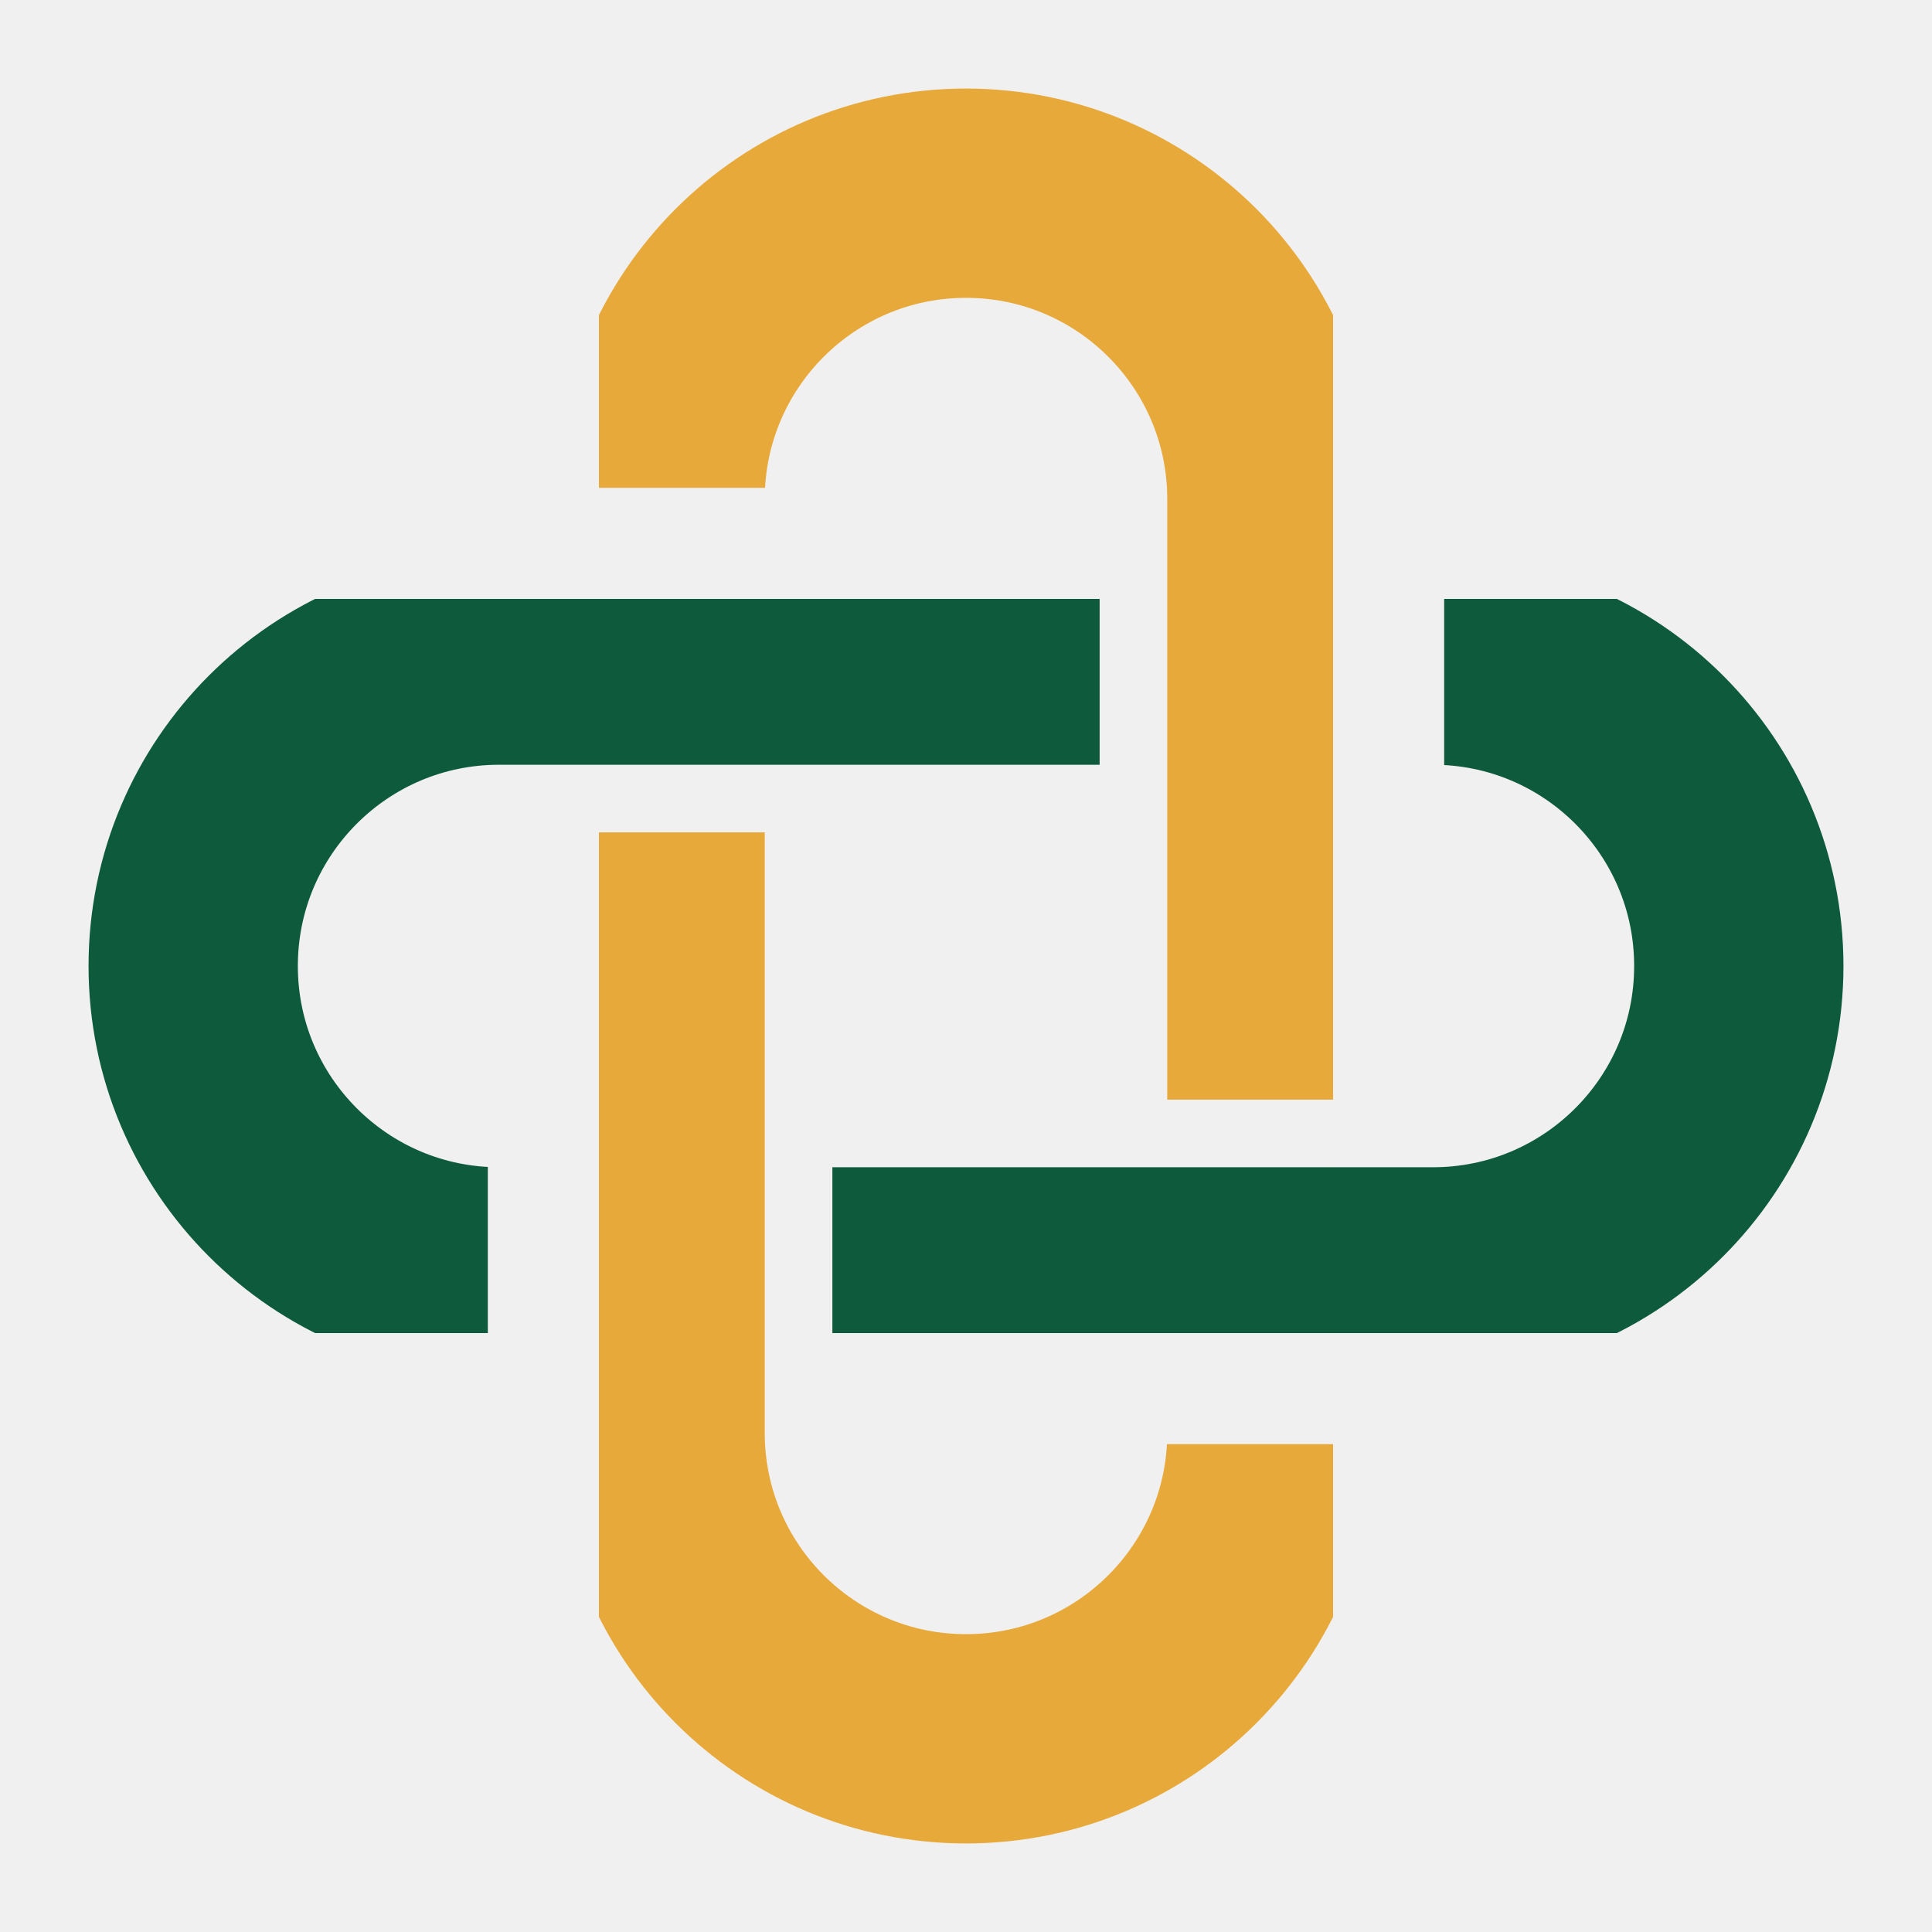
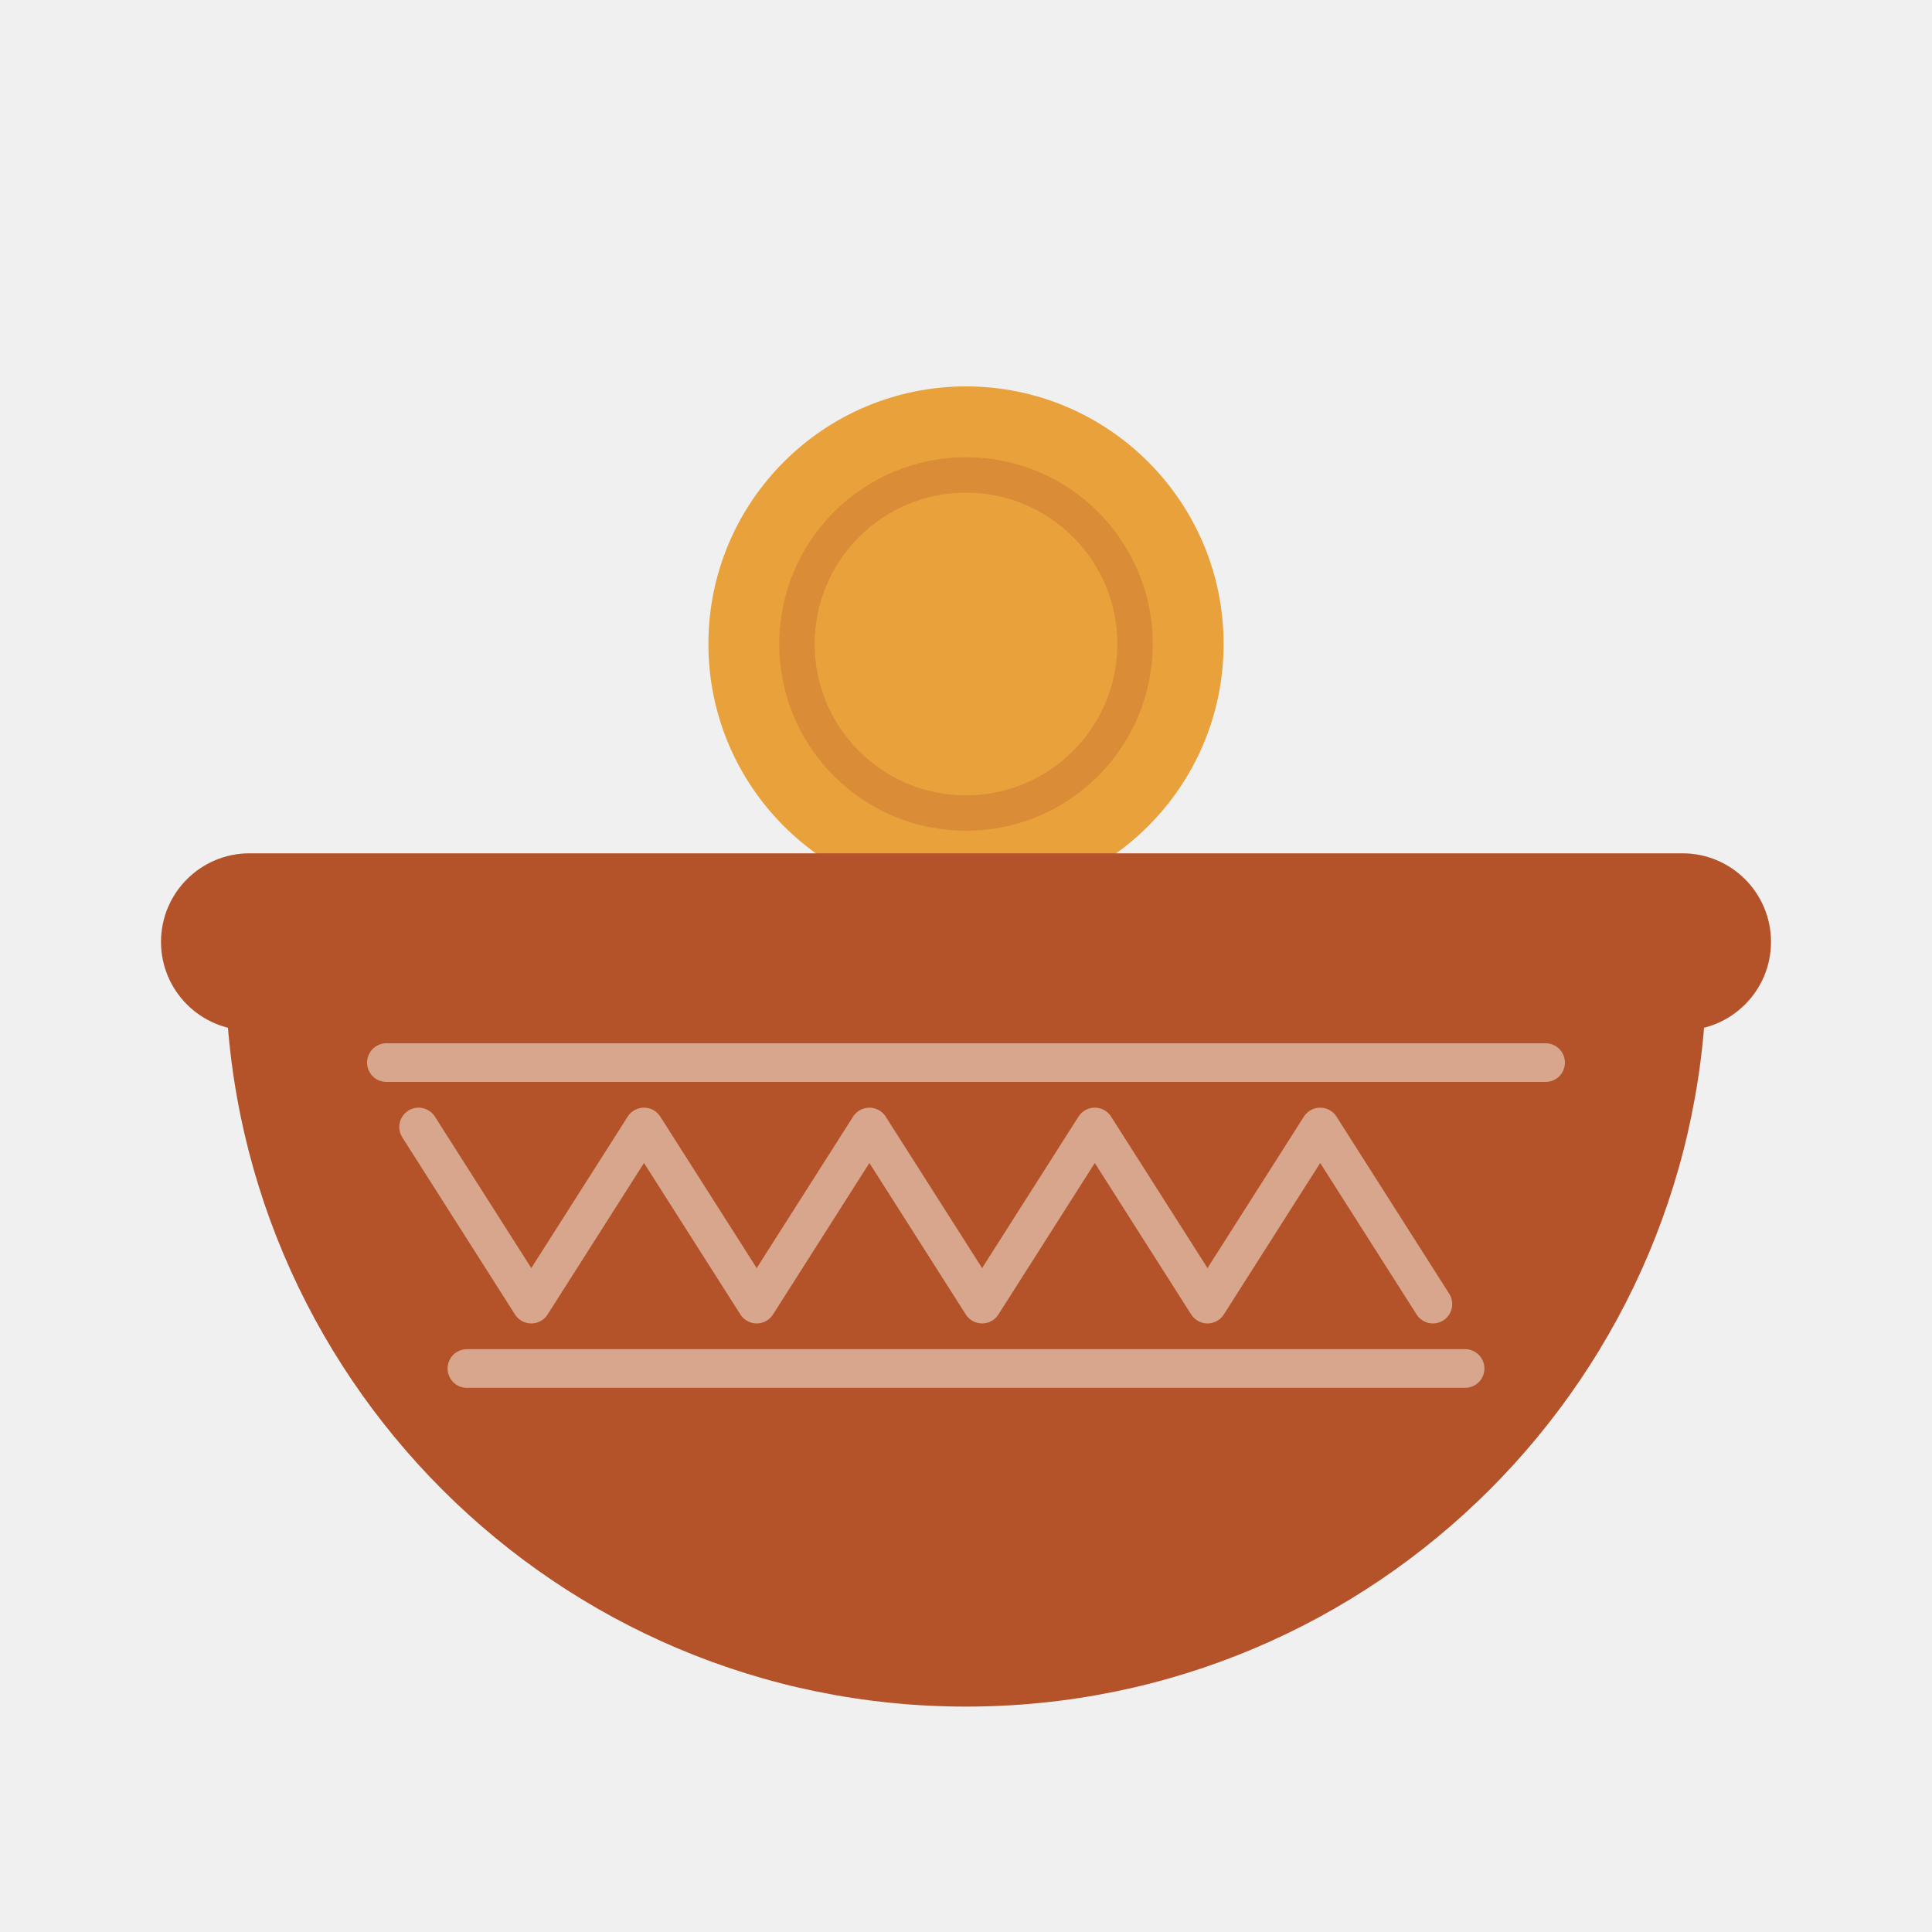
<svg xmlns="http://www.w3.org/2000/svg" viewBox="0 0 120 120" role="img" aria-label="TONTINE+">
-   <defs>
-     <clipPath id="zva">
-       <rect x="67.3" y="29.3" width="23.4" height="23.4" />
-       <rect x="29.3" y="67.3" width="23.4" height="23.4" />
-     </clipPath>
-     <clipPath id="zha">
-       <rect x="29.3" y="29.3" width="23.4" height="23.4" />
-       <rect x="67.3" y="67.3" width="23.4" height="23.4" />
-     </clipPath>
-     <mask id="mha">
-       <rect width="120" height="120" fill="#fff" />
-       <path d="M41.0 31.0V89.0A19.0 19.0 0 0 0 79.0 89.0V31.0A19.0 19.0 0 0 0 41.0 31.0Z" fill="none" stroke="#000" stroke-width="21.4" clip-path="url(#zva)" />
-     </mask>
-     <mask id="mva">
-       <rect width="120" height="120" fill="#fff" />
-       <path d="M31.0 41.0H89.0A19.0 19.0 0 0 1 89.0 79.0H31.0A19.0 19.0 0 0 1 31.0 41.0Z" fill="none" stroke="#000" stroke-width="21.4" clip-path="url(#zha)" />
-     </mask>
-   </defs>
-   <path d="M31.0 41.0H89.0A19.0 19.0 0 0 1 89.0 79.0H31.0A19.0 19.0 0 0 1 31.0 41.0Z" fill="none" stroke="#0E5A3C" stroke-width="13" mask="url(#mha)" />
-   <path d="M41.0 31.0V89.0A19.0 19.0 0 0 0 79.0 89.0V31.0A19.0 19.0 0 0 0 41.0 31.0Z" fill="none" stroke="#E8A93B" stroke-width="13" mask="url(#mva)" />
+   <circle cx="60" cy="40" r="16" fill="#E9A23B" />
+   <circle cx="60" cy="40" r="10.5" fill="none" stroke="#B4532A" stroke-opacity=".28" stroke-width="2.2" />
+   <path d="M14 60H106A46 46 0 0 1 14 60Z" fill="#B4532A" />
+   <rect x="10" y="53" width="100" height="11" rx="5.5" fill="#B4532A" />
+   <g fill="none" stroke="#F6EBDD" stroke-opacity=".55" stroke-width="2.4" stroke-linecap="round" stroke-linejoin="round">
+     <path d="M24 66H96" />
+     <polyline points="26,70 33,81 40,70 47,81 54,70 61,81 68,70 75,81 82,70 89,81" />
+     <path d="M29 85H91" />
+   </g>
</svg>
